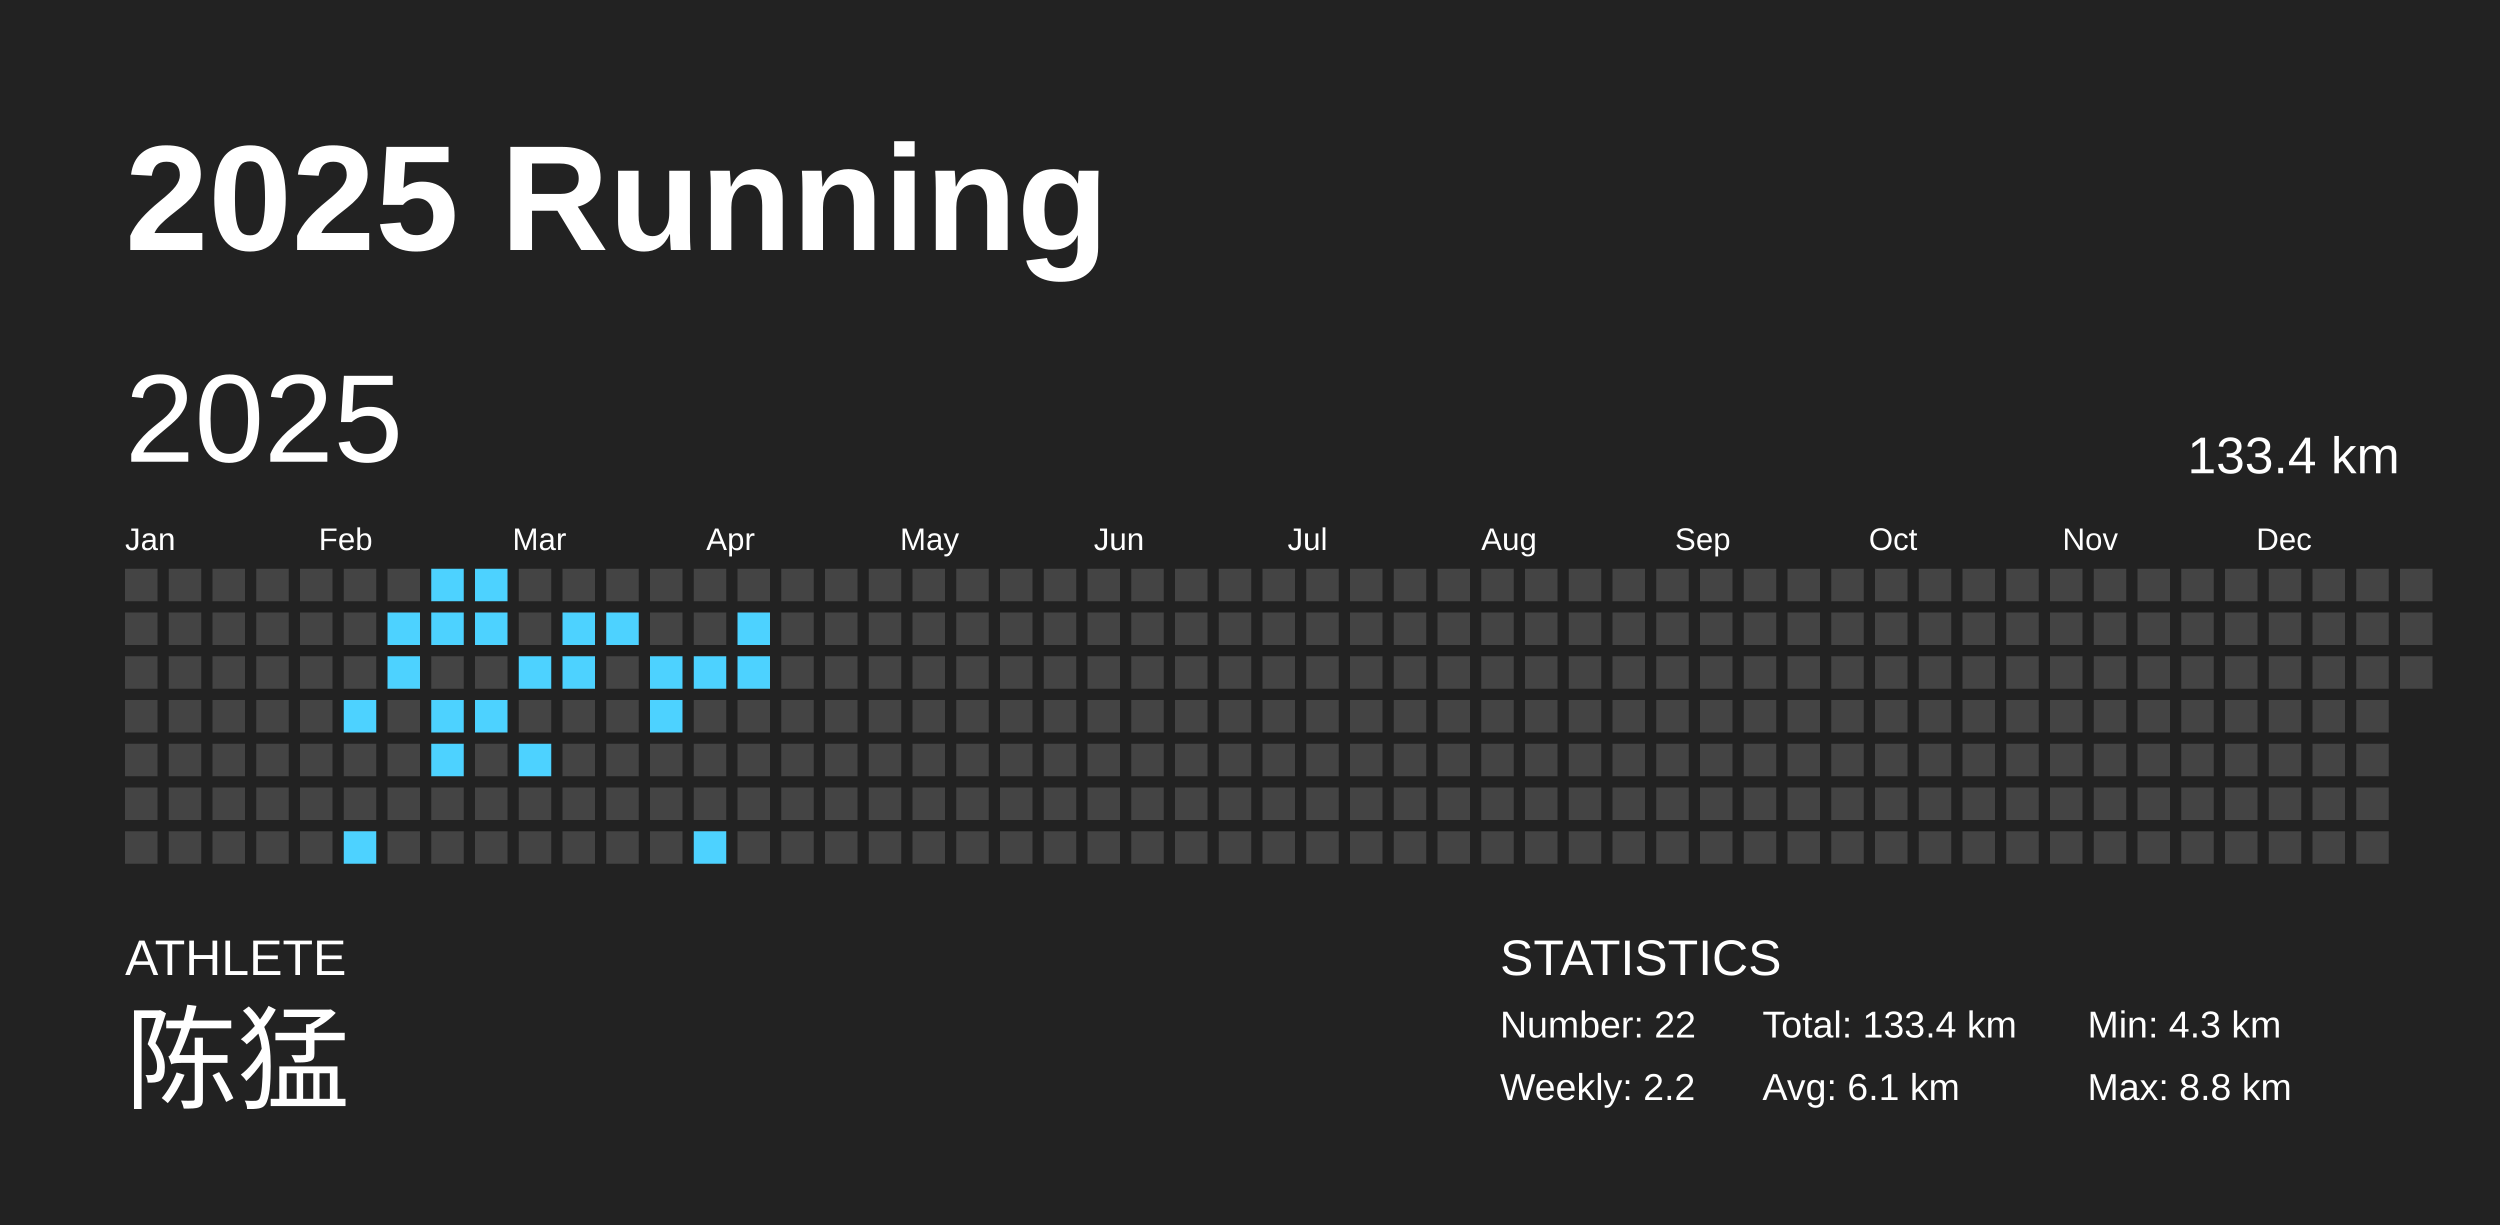
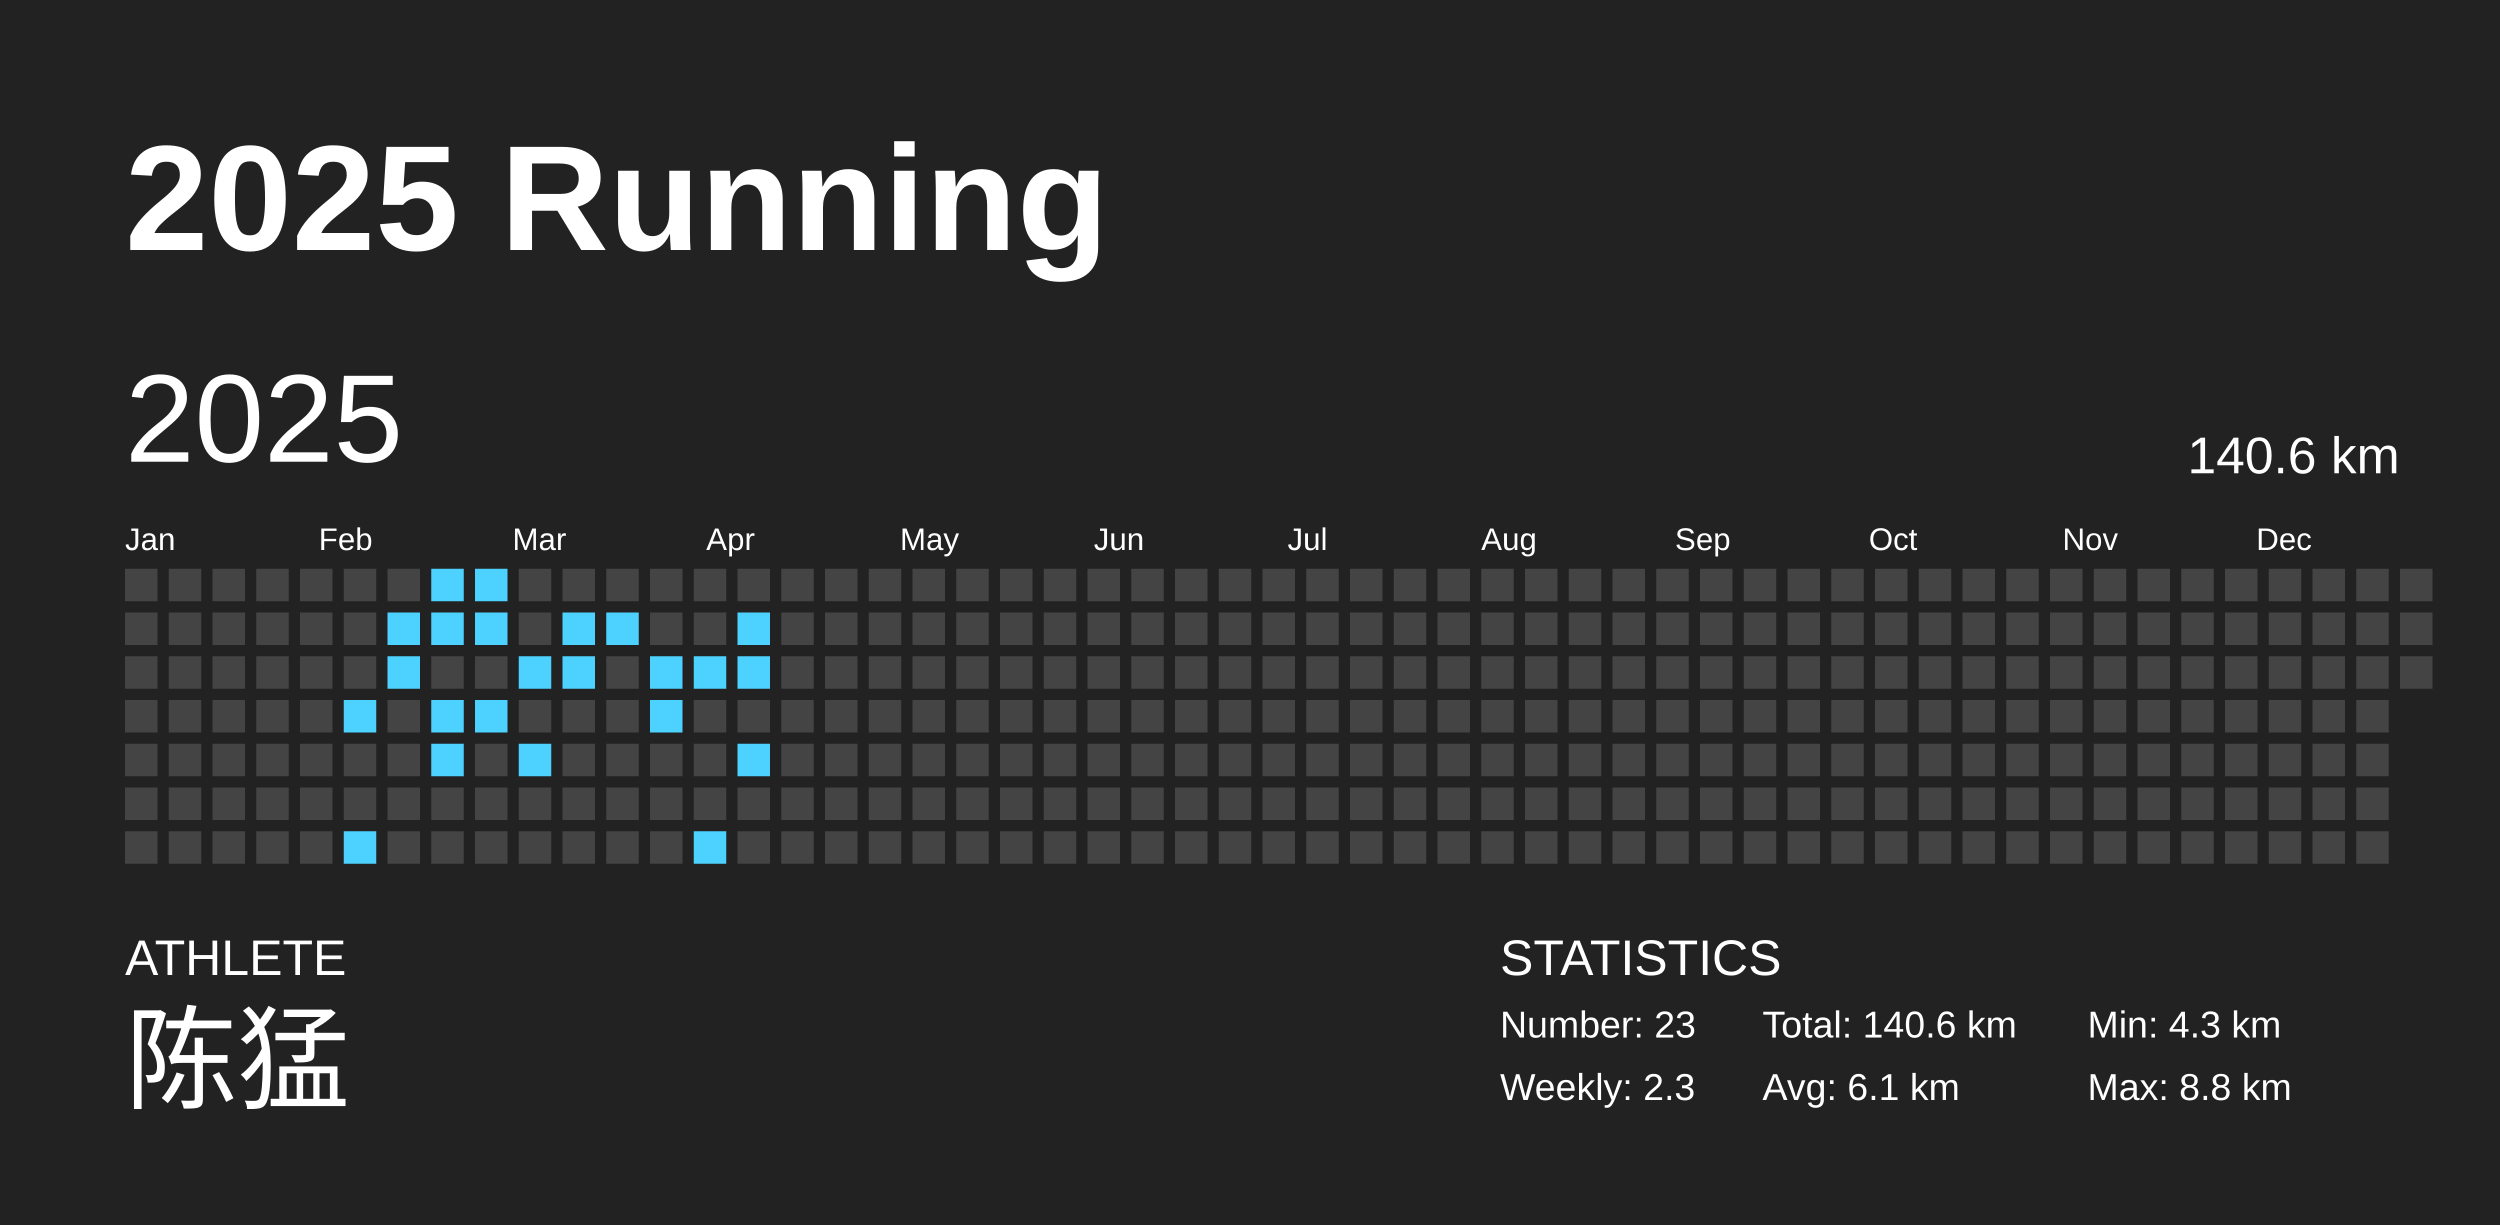
<svg xmlns="http://www.w3.org/2000/svg" baseProfile="full" height="98mm" version="1.1" viewBox="0,0,200,98" width="200mm">
  <defs />
  <rect fill="#222222" height="98" width="200" x="0" y="0" />
  <text fill="#FFFFFF" style="font-size:12px; font-family:Arial; font-weight:bold;" x="10" y="20">2025 Running</text>
  <text fill="#FFFFFF" style="font-size:4px; font-family:Arial" x="10" y="78">ATHLETE</text>
  <text fill="#FFFFFF" style="font-size:9px; font-family:Arial" x="10" y="88">陈猛</text>
  <text fill="#FFFFFF" style="font-size:4px; font-family:Arial" x="120" y="78">STATISTICS</text>
-   <text fill="#FFFFFF" style="font-size:3px; font-family:Arial" x="120" y="83">Number: 22</text>
-   <text fill="#FFFFFF" style="font-size:3px; font-family:Arial" x="120" y="88">Weekly: 2.2</text>
-   <text fill="#FFFFFF" style="font-size:3px; font-family:Arial" x="141" y="83">Total: 133.4 km</text>
+   <text fill="#FFFFFF" style="font-size:3px; font-family:Arial" x="120" y="83">Number: 23</text>
+   <text fill="#FFFFFF" style="font-size:3px; font-family:Arial" x="120" y="88">Weekly: 2.3</text>
+   <text fill="#FFFFFF" style="font-size:3px; font-family:Arial" x="141" y="83">Total: 140.6 km</text>
  <text fill="#FFFFFF" style="font-size:3px; font-family:Arial" x="141" y="88">Avg: 6.1 km</text>
  <text fill="#FFFFFF" style="font-size:3px; font-family:Arial" x="167" y="83">Min: 4.3 km</text>
  <text fill="#FFFFFF" style="font-size:3px; font-family:Arial" x="167" y="88">Max: 8.8 km</text>
  <text dominant-baseline="hanging" fill="#FFFFFF" style="font-size:10.0px; font-family:Arial;" x="10" y="30">2025</text>
-   <text dominant-baseline="hanging" fill="#FFFFFF" style="font-size:4.125px; font-family:Arial;" x="175" y="35">133.4 km</text>
+   <text dominant-baseline="hanging" fill="#FFFFFF" style="font-size:4.125px; font-family:Arial;" x="175" y="35">140.6 km</text>
  <text fill="#FFFFFF" style="font-size:2.5px; font-family:Arial" x="10.0" y="44">Jan</text>
  <text fill="#FFFFFF" style="font-size:2.5px; font-family:Arial" x="25.5" y="44">Feb</text>
  <text fill="#FFFFFF" style="font-size:2.5px; font-family:Arial" x="41.0" y="44">Mar</text>
  <text fill="#FFFFFF" style="font-size:2.5px; font-family:Arial" x="56.5" y="44">Apr</text>
  <text fill="#FFFFFF" style="font-size:2.5px; font-family:Arial" x="72.0" y="44">May</text>
  <text fill="#FFFFFF" style="font-size:2.5px; font-family:Arial" x="87.5" y="44">Jun</text>
  <text fill="#FFFFFF" style="font-size:2.5px; font-family:Arial" x="103.0" y="44">Jul</text>
  <text fill="#FFFFFF" style="font-size:2.5px; font-family:Arial" x="118.5" y="44">Aug</text>
  <text fill="#FFFFFF" style="font-size:2.5px; font-family:Arial" x="134.0" y="44">Sep</text>
  <text fill="#FFFFFF" style="font-size:2.5px; font-family:Arial" x="149.5" y="44">Oct</text>
  <text fill="#FFFFFF" style="font-size:2.5px; font-family:Arial" x="165.0" y="44">Nov</text>
  <text fill="#FFFFFF" style="font-size:2.5px; font-family:Arial" x="180.5" y="44">Dec</text>
  <rect fill="#444444" height="2.6" width="2.6" x="10.0" y="45.5" />
  <rect fill="#444444" height="2.6" width="2.6" x="10.0" y="49.0" />
  <rect fill="#444444" height="2.6" width="2.6" x="10.0" y="52.5" />
  <rect fill="#444444" height="2.6" width="2.6" x="10.0" y="56.0" />
  <rect fill="#444444" height="2.6" width="2.6" x="10.0" y="59.5" />
  <rect fill="#444444" height="2.6" width="2.6" x="10.0" y="63.0" />
  <rect fill="#444444" height="2.6" width="2.6" x="10.0" y="66.5" />
  <rect fill="#444444" height="2.6" width="2.6" x="13.5" y="45.5" />
  <rect fill="#444444" height="2.6" width="2.6" x="13.5" y="49.0" />
  <rect fill="#444444" height="2.6" width="2.6" x="13.5" y="52.5" />
  <rect fill="#444444" height="2.6" width="2.6" x="13.5" y="56.0" />
  <rect fill="#444444" height="2.6" width="2.6" x="13.5" y="59.5" />
  <rect fill="#444444" height="2.6" width="2.6" x="13.5" y="63.0" />
  <rect fill="#444444" height="2.6" width="2.6" x="13.5" y="66.5" />
  <rect fill="#444444" height="2.6" width="2.6" x="17.0" y="45.5" />
  <rect fill="#444444" height="2.6" width="2.6" x="17.0" y="49.0" />
  <rect fill="#444444" height="2.6" width="2.6" x="17.0" y="52.5" />
  <rect fill="#444444" height="2.6" width="2.6" x="17.0" y="56.0" />
  <rect fill="#444444" height="2.6" width="2.6" x="17.0" y="59.5" />
  <rect fill="#444444" height="2.6" width="2.6" x="17.0" y="63.0" />
  <rect fill="#444444" height="2.6" width="2.6" x="17.0" y="66.5" />
  <rect fill="#444444" height="2.6" width="2.6" x="20.5" y="45.5" />
  <rect fill="#444444" height="2.6" width="2.6" x="20.5" y="49.0" />
  <rect fill="#444444" height="2.6" width="2.6" x="20.5" y="52.5" />
  <rect fill="#444444" height="2.6" width="2.6" x="20.5" y="56.0" />
  <rect fill="#444444" height="2.6" width="2.6" x="20.5" y="59.5" />
  <rect fill="#444444" height="2.6" width="2.6" x="20.5" y="63.0" />
  <rect fill="#444444" height="2.6" width="2.6" x="20.5" y="66.5" />
  <rect fill="#444444" height="2.6" width="2.6" x="24.0" y="45.5" />
  <rect fill="#444444" height="2.6" width="2.6" x="24.0" y="49.0" />
  <rect fill="#444444" height="2.6" width="2.6" x="24.0" y="52.5" />
  <rect fill="#444444" height="2.6" width="2.6" x="24.0" y="56.0" />
  <rect fill="#444444" height="2.6" width="2.6" x="24.0" y="59.5" />
  <rect fill="#444444" height="2.6" width="2.6" x="24.0" y="63.0" />
  <rect fill="#444444" height="2.6" width="2.6" x="24.0" y="66.5" />
  <rect fill="#444444" height="2.6" width="2.6" x="27.5" y="45.5" />
  <rect fill="#444444" height="2.6" width="2.6" x="27.5" y="49.0" />
  <rect fill="#444444" height="2.6" width="2.6" x="27.5" y="52.5" />
  <rect fill="#4dd2ff" height="2.6" width="2.6" x="27.5" y="56.0" />
  <rect fill="#444444" height="2.6" width="2.6" x="27.5" y="59.5" />
  <rect fill="#444444" height="2.6" width="2.6" x="27.5" y="63.0" />
  <rect fill="#4dd2ff" height="2.6" width="2.6" x="27.5" y="66.5" />
  <rect fill="#444444" height="2.6" width="2.6" x="31.0" y="45.5" />
  <rect fill="#4dd2ff" height="2.6" width="2.6" x="31.0" y="49.0" />
  <rect fill="#4dd2ff" height="2.6" width="2.6" x="31.0" y="52.5" />
  <rect fill="#444444" height="2.6" width="2.6" x="31.0" y="56.0" />
  <rect fill="#444444" height="2.6" width="2.6" x="31.0" y="59.5" />
  <rect fill="#444444" height="2.6" width="2.6" x="31.0" y="63.0" />
  <rect fill="#444444" height="2.6" width="2.6" x="31.0" y="66.5" />
  <rect fill="#4dd2ff" height="2.6" width="2.6" x="34.5" y="45.5" />
  <rect fill="#4dd2ff" height="2.6" width="2.6" x="34.5" y="49.0" />
  <rect fill="#444444" height="2.6" width="2.6" x="34.5" y="52.5" />
  <rect fill="#4dd2ff" height="2.6" width="2.6" x="34.5" y="56.0" />
  <rect fill="#4dd2ff" height="2.6" width="2.6" x="34.5" y="59.5" />
  <rect fill="#444444" height="2.6" width="2.6" x="34.5" y="63.0" />
  <rect fill="#444444" height="2.6" width="2.6" x="34.5" y="66.5" />
  <rect fill="#4dd2ff" height="2.6" width="2.6" x="38.0" y="45.5" />
  <rect fill="#4dd2ff" height="2.6" width="2.6" x="38.0" y="49.0" />
  <rect fill="#444444" height="2.6" width="2.6" x="38.0" y="52.5" />
  <rect fill="#4dd2ff" height="2.6" width="2.6" x="38.0" y="56.0" />
  <rect fill="#444444" height="2.6" width="2.6" x="38.0" y="59.5" />
  <rect fill="#444444" height="2.6" width="2.6" x="38.0" y="63.0" />
  <rect fill="#444444" height="2.6" width="2.6" x="38.0" y="66.5" />
  <rect fill="#444444" height="2.6" width="2.6" x="41.5" y="45.5" />
  <rect fill="#444444" height="2.6" width="2.6" x="41.5" y="49.0" />
  <rect fill="#4dd2ff" height="2.6" width="2.6" x="41.5" y="52.5" />
  <rect fill="#444444" height="2.6" width="2.6" x="41.5" y="56.0" />
  <rect fill="#4dd2ff" height="2.6" width="2.6" x="41.5" y="59.5" />
  <rect fill="#444444" height="2.6" width="2.6" x="41.5" y="63.0" />
  <rect fill="#444444" height="2.6" width="2.6" x="41.5" y="66.5" />
  <rect fill="#444444" height="2.6" width="2.6" x="45.0" y="45.5" />
  <rect fill="#4dd2ff" height="2.6" width="2.6" x="45.0" y="49.0" />
  <rect fill="#4dd2ff" height="2.6" width="2.6" x="45.0" y="52.5" />
  <rect fill="#444444" height="2.6" width="2.6" x="45.0" y="56.0" />
  <rect fill="#444444" height="2.6" width="2.6" x="45.0" y="59.5" />
  <rect fill="#444444" height="2.6" width="2.6" x="45.0" y="63.0" />
  <rect fill="#444444" height="2.6" width="2.6" x="45.0" y="66.5" />
  <rect fill="#444444" height="2.6" width="2.6" x="48.5" y="45.5" />
  <rect fill="#4dd2ff" height="2.6" width="2.6" x="48.5" y="49.0" />
  <rect fill="#444444" height="2.6" width="2.6" x="48.5" y="52.5" />
  <rect fill="#444444" height="2.6" width="2.6" x="48.5" y="56.0" />
  <rect fill="#444444" height="2.6" width="2.6" x="48.5" y="59.5" />
  <rect fill="#444444" height="2.6" width="2.6" x="48.5" y="63.0" />
  <rect fill="#444444" height="2.6" width="2.6" x="48.5" y="66.5" />
  <rect fill="#444444" height="2.6" width="2.6" x="52.0" y="45.5" />
  <rect fill="#444444" height="2.6" width="2.6" x="52.0" y="49.0" />
  <rect fill="#4dd2ff" height="2.6" width="2.6" x="52.0" y="52.5" />
  <rect fill="#4dd2ff" height="2.6" width="2.6" x="52.0" y="56.0" />
  <rect fill="#444444" height="2.6" width="2.6" x="52.0" y="59.5" />
  <rect fill="#444444" height="2.6" width="2.6" x="52.0" y="63.0" />
  <rect fill="#444444" height="2.6" width="2.6" x="52.0" y="66.5" />
  <rect fill="#444444" height="2.6" width="2.6" x="55.5" y="45.5" />
  <rect fill="#444444" height="2.6" width="2.6" x="55.5" y="49.0" />
  <rect fill="#4dd2ff" height="2.6" width="2.6" x="55.5" y="52.5" />
  <rect fill="#444444" height="2.6" width="2.6" x="55.5" y="56.0" />
  <rect fill="#444444" height="2.6" width="2.6" x="55.5" y="59.5" />
  <rect fill="#444444" height="2.6" width="2.6" x="55.5" y="63.0" />
  <rect fill="#4dd2ff" height="2.6" width="2.6" x="55.5" y="66.5" />
  <rect fill="#444444" height="2.6" width="2.6" x="59.0" y="45.5" />
  <rect fill="#4dd2ff" height="2.6" width="2.6" x="59.0" y="49.0" />
  <rect fill="#4dd2ff" height="2.6" width="2.6" x="59.0" y="52.5" />
  <rect fill="#444444" height="2.6" width="2.6" x="59.0" y="56.0" />
-   <rect fill="#444444" height="2.6" width="2.6" x="59.0" y="59.5" />
+   <rect fill="#4dd2ff" height="2.6" width="2.6" x="59.0" y="59.5" />
  <rect fill="#444444" height="2.6" width="2.6" x="59.0" y="63.0" />
  <rect fill="#444444" height="2.6" width="2.6" x="59.0" y="66.5" />
  <rect fill="#444444" height="2.6" width="2.6" x="62.5" y="45.5" />
  <rect fill="#444444" height="2.6" width="2.6" x="62.5" y="49.0" />
  <rect fill="#444444" height="2.6" width="2.6" x="62.5" y="52.5" />
  <rect fill="#444444" height="2.6" width="2.6" x="62.5" y="56.0" />
  <rect fill="#444444" height="2.6" width="2.6" x="62.5" y="59.5" />
  <rect fill="#444444" height="2.6" width="2.6" x="62.5" y="63.0" />
  <rect fill="#444444" height="2.6" width="2.6" x="62.5" y="66.5" />
  <rect fill="#444444" height="2.6" width="2.6" x="66.0" y="45.5" />
  <rect fill="#444444" height="2.6" width="2.6" x="66.0" y="49.0" />
  <rect fill="#444444" height="2.6" width="2.6" x="66.0" y="52.5" />
  <rect fill="#444444" height="2.6" width="2.6" x="66.0" y="56.0" />
  <rect fill="#444444" height="2.6" width="2.6" x="66.0" y="59.5" />
  <rect fill="#444444" height="2.6" width="2.6" x="66.0" y="63.0" />
  <rect fill="#444444" height="2.6" width="2.6" x="66.0" y="66.5" />
  <rect fill="#444444" height="2.6" width="2.6" x="69.5" y="45.5" />
  <rect fill="#444444" height="2.6" width="2.6" x="69.5" y="49.0" />
  <rect fill="#444444" height="2.6" width="2.6" x="69.5" y="52.5" />
  <rect fill="#444444" height="2.6" width="2.6" x="69.5" y="56.0" />
  <rect fill="#444444" height="2.6" width="2.6" x="69.5" y="59.5" />
  <rect fill="#444444" height="2.6" width="2.6" x="69.5" y="63.0" />
  <rect fill="#444444" height="2.6" width="2.6" x="69.5" y="66.5" />
  <rect fill="#444444" height="2.6" width="2.6" x="73.0" y="45.5" />
  <rect fill="#444444" height="2.6" width="2.6" x="73.0" y="49.0" />
  <rect fill="#444444" height="2.6" width="2.6" x="73.0" y="52.5" />
  <rect fill="#444444" height="2.6" width="2.6" x="73.0" y="56.0" />
  <rect fill="#444444" height="2.6" width="2.6" x="73.0" y="59.5" />
  <rect fill="#444444" height="2.6" width="2.6" x="73.0" y="63.0" />
  <rect fill="#444444" height="2.6" width="2.6" x="73.0" y="66.5" />
  <rect fill="#444444" height="2.6" width="2.6" x="76.5" y="45.5" />
  <rect fill="#444444" height="2.6" width="2.6" x="76.5" y="49.0" />
  <rect fill="#444444" height="2.6" width="2.6" x="76.5" y="52.5" />
  <rect fill="#444444" height="2.6" width="2.6" x="76.5" y="56.0" />
  <rect fill="#444444" height="2.6" width="2.6" x="76.5" y="59.5" />
  <rect fill="#444444" height="2.6" width="2.6" x="76.5" y="63.0" />
  <rect fill="#444444" height="2.6" width="2.6" x="76.5" y="66.5" />
  <rect fill="#444444" height="2.6" width="2.6" x="80.0" y="45.5" />
  <rect fill="#444444" height="2.6" width="2.6" x="80.0" y="49.0" />
  <rect fill="#444444" height="2.6" width="2.6" x="80.0" y="52.5" />
  <rect fill="#444444" height="2.6" width="2.6" x="80.0" y="56.0" />
  <rect fill="#444444" height="2.6" width="2.6" x="80.0" y="59.5" />
  <rect fill="#444444" height="2.6" width="2.6" x="80.0" y="63.0" />
  <rect fill="#444444" height="2.6" width="2.6" x="80.0" y="66.5" />
  <rect fill="#444444" height="2.6" width="2.6" x="83.5" y="45.5" />
  <rect fill="#444444" height="2.6" width="2.6" x="83.5" y="49.0" />
  <rect fill="#444444" height="2.6" width="2.6" x="83.5" y="52.5" />
  <rect fill="#444444" height="2.6" width="2.6" x="83.5" y="56.0" />
  <rect fill="#444444" height="2.6" width="2.6" x="83.5" y="59.5" />
  <rect fill="#444444" height="2.6" width="2.6" x="83.5" y="63.0" />
  <rect fill="#444444" height="2.6" width="2.6" x="83.5" y="66.5" />
  <rect fill="#444444" height="2.6" width="2.6" x="87.0" y="45.5" />
  <rect fill="#444444" height="2.6" width="2.6" x="87.0" y="49.0" />
  <rect fill="#444444" height="2.6" width="2.6" x="87.0" y="52.5" />
  <rect fill="#444444" height="2.6" width="2.6" x="87.0" y="56.0" />
  <rect fill="#444444" height="2.6" width="2.6" x="87.0" y="59.5" />
  <rect fill="#444444" height="2.6" width="2.6" x="87.0" y="63.0" />
  <rect fill="#444444" height="2.6" width="2.6" x="87.0" y="66.5" />
  <rect fill="#444444" height="2.6" width="2.6" x="90.5" y="45.5" />
  <rect fill="#444444" height="2.6" width="2.6" x="90.5" y="49.0" />
  <rect fill="#444444" height="2.6" width="2.6" x="90.5" y="52.5" />
  <rect fill="#444444" height="2.6" width="2.6" x="90.5" y="56.0" />
  <rect fill="#444444" height="2.6" width="2.6" x="90.5" y="59.5" />
  <rect fill="#444444" height="2.6" width="2.6" x="90.5" y="63.0" />
  <rect fill="#444444" height="2.6" width="2.6" x="90.5" y="66.5" />
  <rect fill="#444444" height="2.6" width="2.6" x="94.0" y="45.5" />
  <rect fill="#444444" height="2.6" width="2.6" x="94.0" y="49.0" />
  <rect fill="#444444" height="2.6" width="2.6" x="94.0" y="52.5" />
  <rect fill="#444444" height="2.6" width="2.6" x="94.0" y="56.0" />
  <rect fill="#444444" height="2.6" width="2.6" x="94.0" y="59.5" />
  <rect fill="#444444" height="2.6" width="2.6" x="94.0" y="63.0" />
  <rect fill="#444444" height="2.6" width="2.6" x="94.0" y="66.5" />
  <rect fill="#444444" height="2.6" width="2.6" x="97.5" y="45.5" />
  <rect fill="#444444" height="2.6" width="2.6" x="97.5" y="49.0" />
  <rect fill="#444444" height="2.6" width="2.6" x="97.5" y="52.5" />
  <rect fill="#444444" height="2.6" width="2.6" x="97.5" y="56.0" />
  <rect fill="#444444" height="2.6" width="2.6" x="97.5" y="59.5" />
  <rect fill="#444444" height="2.6" width="2.6" x="97.5" y="63.0" />
  <rect fill="#444444" height="2.6" width="2.6" x="97.5" y="66.5" />
  <rect fill="#444444" height="2.6" width="2.6" x="101.0" y="45.5" />
  <rect fill="#444444" height="2.6" width="2.6" x="101.0" y="49.0" />
  <rect fill="#444444" height="2.6" width="2.6" x="101.0" y="52.5" />
  <rect fill="#444444" height="2.6" width="2.6" x="101.0" y="56.0" />
  <rect fill="#444444" height="2.6" width="2.6" x="101.0" y="59.5" />
  <rect fill="#444444" height="2.6" width="2.6" x="101.0" y="63.0" />
  <rect fill="#444444" height="2.6" width="2.6" x="101.0" y="66.5" />
  <rect fill="#444444" height="2.6" width="2.6" x="104.5" y="45.5" />
  <rect fill="#444444" height="2.6" width="2.6" x="104.5" y="49.0" />
  <rect fill="#444444" height="2.6" width="2.6" x="104.5" y="52.5" />
  <rect fill="#444444" height="2.6" width="2.6" x="104.5" y="56.0" />
  <rect fill="#444444" height="2.6" width="2.6" x="104.5" y="59.5" />
  <rect fill="#444444" height="2.6" width="2.6" x="104.5" y="63.0" />
  <rect fill="#444444" height="2.6" width="2.6" x="104.5" y="66.5" />
  <rect fill="#444444" height="2.6" width="2.6" x="108.0" y="45.5" />
  <rect fill="#444444" height="2.6" width="2.6" x="108.0" y="49.0" />
  <rect fill="#444444" height="2.6" width="2.6" x="108.0" y="52.5" />
  <rect fill="#444444" height="2.6" width="2.6" x="108.0" y="56.0" />
  <rect fill="#444444" height="2.6" width="2.6" x="108.0" y="59.5" />
  <rect fill="#444444" height="2.6" width="2.6" x="108.0" y="63.0" />
  <rect fill="#444444" height="2.6" width="2.6" x="108.0" y="66.5" />
  <rect fill="#444444" height="2.6" width="2.6" x="111.5" y="45.5" />
  <rect fill="#444444" height="2.6" width="2.6" x="111.5" y="49.0" />
  <rect fill="#444444" height="2.6" width="2.6" x="111.5" y="52.5" />
  <rect fill="#444444" height="2.6" width="2.6" x="111.5" y="56.0" />
  <rect fill="#444444" height="2.6" width="2.6" x="111.5" y="59.5" />
  <rect fill="#444444" height="2.6" width="2.6" x="111.5" y="63.0" />
  <rect fill="#444444" height="2.6" width="2.6" x="111.5" y="66.5" />
  <rect fill="#444444" height="2.6" width="2.6" x="115.0" y="45.5" />
  <rect fill="#444444" height="2.6" width="2.6" x="115.0" y="49.0" />
  <rect fill="#444444" height="2.6" width="2.6" x="115.0" y="52.5" />
  <rect fill="#444444" height="2.6" width="2.6" x="115.0" y="56.0" />
  <rect fill="#444444" height="2.6" width="2.6" x="115.0" y="59.5" />
  <rect fill="#444444" height="2.6" width="2.6" x="115.0" y="63.0" />
  <rect fill="#444444" height="2.6" width="2.6" x="115.0" y="66.5" />
  <rect fill="#444444" height="2.6" width="2.6" x="118.5" y="45.5" />
  <rect fill="#444444" height="2.6" width="2.6" x="118.5" y="49.0" />
  <rect fill="#444444" height="2.6" width="2.6" x="118.5" y="52.5" />
  <rect fill="#444444" height="2.6" width="2.6" x="118.5" y="56.0" />
  <rect fill="#444444" height="2.6" width="2.6" x="118.5" y="59.5" />
  <rect fill="#444444" height="2.6" width="2.6" x="118.5" y="63.0" />
  <rect fill="#444444" height="2.6" width="2.6" x="118.5" y="66.5" />
  <rect fill="#444444" height="2.6" width="2.6" x="122.0" y="45.5" />
  <rect fill="#444444" height="2.6" width="2.6" x="122.0" y="49.0" />
  <rect fill="#444444" height="2.6" width="2.6" x="122.0" y="52.5" />
  <rect fill="#444444" height="2.6" width="2.6" x="122.0" y="56.0" />
  <rect fill="#444444" height="2.6" width="2.6" x="122.0" y="59.5" />
  <rect fill="#444444" height="2.6" width="2.6" x="122.0" y="63.0" />
  <rect fill="#444444" height="2.6" width="2.6" x="122.0" y="66.5" />
  <rect fill="#444444" height="2.6" width="2.6" x="125.5" y="45.5" />
  <rect fill="#444444" height="2.6" width="2.6" x="125.5" y="49.0" />
  <rect fill="#444444" height="2.6" width="2.6" x="125.5" y="52.5" />
  <rect fill="#444444" height="2.6" width="2.6" x="125.5" y="56.0" />
  <rect fill="#444444" height="2.6" width="2.6" x="125.5" y="59.5" />
  <rect fill="#444444" height="2.6" width="2.6" x="125.5" y="63.0" />
  <rect fill="#444444" height="2.6" width="2.6" x="125.5" y="66.5" />
  <rect fill="#444444" height="2.6" width="2.6" x="129.0" y="45.5" />
  <rect fill="#444444" height="2.6" width="2.6" x="129.0" y="49.0" />
  <rect fill="#444444" height="2.6" width="2.6" x="129.0" y="52.5" />
  <rect fill="#444444" height="2.6" width="2.6" x="129.0" y="56.0" />
  <rect fill="#444444" height="2.6" width="2.6" x="129.0" y="59.5" />
  <rect fill="#444444" height="2.6" width="2.6" x="129.0" y="63.0" />
  <rect fill="#444444" height="2.6" width="2.6" x="129.0" y="66.5" />
  <rect fill="#444444" height="2.6" width="2.6" x="132.5" y="45.5" />
  <rect fill="#444444" height="2.6" width="2.6" x="132.5" y="49.0" />
  <rect fill="#444444" height="2.6" width="2.6" x="132.5" y="52.5" />
  <rect fill="#444444" height="2.6" width="2.6" x="132.5" y="56.0" />
  <rect fill="#444444" height="2.6" width="2.6" x="132.5" y="59.5" />
  <rect fill="#444444" height="2.6" width="2.6" x="132.5" y="63.0" />
  <rect fill="#444444" height="2.6" width="2.6" x="132.5" y="66.5" />
  <rect fill="#444444" height="2.6" width="2.6" x="136.0" y="45.5" />
  <rect fill="#444444" height="2.6" width="2.6" x="136.0" y="49.0" />
  <rect fill="#444444" height="2.6" width="2.6" x="136.0" y="52.5" />
  <rect fill="#444444" height="2.6" width="2.6" x="136.0" y="56.0" />
  <rect fill="#444444" height="2.6" width="2.6" x="136.0" y="59.5" />
  <rect fill="#444444" height="2.6" width="2.6" x="136.0" y="63.0" />
  <rect fill="#444444" height="2.6" width="2.6" x="136.0" y="66.5" />
  <rect fill="#444444" height="2.6" width="2.6" x="139.5" y="45.5" />
  <rect fill="#444444" height="2.6" width="2.6" x="139.5" y="49.0" />
  <rect fill="#444444" height="2.6" width="2.6" x="139.5" y="52.5" />
  <rect fill="#444444" height="2.6" width="2.6" x="139.5" y="56.0" />
  <rect fill="#444444" height="2.6" width="2.6" x="139.5" y="59.5" />
  <rect fill="#444444" height="2.6" width="2.6" x="139.5" y="63.0" />
  <rect fill="#444444" height="2.6" width="2.6" x="139.5" y="66.5" />
  <rect fill="#444444" height="2.6" width="2.6" x="143.0" y="45.5" />
  <rect fill="#444444" height="2.6" width="2.6" x="143.0" y="49.0" />
  <rect fill="#444444" height="2.6" width="2.6" x="143.0" y="52.5" />
  <rect fill="#444444" height="2.6" width="2.6" x="143.0" y="56.0" />
  <rect fill="#444444" height="2.6" width="2.6" x="143.0" y="59.5" />
  <rect fill="#444444" height="2.6" width="2.6" x="143.0" y="63.0" />
  <rect fill="#444444" height="2.6" width="2.6" x="143.0" y="66.5" />
  <rect fill="#444444" height="2.6" width="2.6" x="146.5" y="45.5" />
  <rect fill="#444444" height="2.6" width="2.6" x="146.5" y="49.0" />
  <rect fill="#444444" height="2.6" width="2.6" x="146.5" y="52.5" />
  <rect fill="#444444" height="2.6" width="2.6" x="146.5" y="56.0" />
  <rect fill="#444444" height="2.6" width="2.6" x="146.5" y="59.5" />
  <rect fill="#444444" height="2.6" width="2.6" x="146.5" y="63.0" />
  <rect fill="#444444" height="2.6" width="2.6" x="146.5" y="66.5" />
  <rect fill="#444444" height="2.6" width="2.6" x="150.0" y="45.5" />
  <rect fill="#444444" height="2.6" width="2.6" x="150.0" y="49.0" />
  <rect fill="#444444" height="2.6" width="2.6" x="150.0" y="52.5" />
  <rect fill="#444444" height="2.6" width="2.6" x="150.0" y="56.0" />
  <rect fill="#444444" height="2.6" width="2.6" x="150.0" y="59.5" />
  <rect fill="#444444" height="2.6" width="2.6" x="150.0" y="63.0" />
  <rect fill="#444444" height="2.6" width="2.6" x="150.0" y="66.5" />
  <rect fill="#444444" height="2.6" width="2.6" x="153.5" y="45.5" />
  <rect fill="#444444" height="2.6" width="2.6" x="153.5" y="49.0" />
  <rect fill="#444444" height="2.6" width="2.6" x="153.5" y="52.5" />
  <rect fill="#444444" height="2.6" width="2.6" x="153.5" y="56.0" />
  <rect fill="#444444" height="2.6" width="2.6" x="153.5" y="59.5" />
  <rect fill="#444444" height="2.6" width="2.6" x="153.5" y="63.0" />
  <rect fill="#444444" height="2.6" width="2.6" x="153.5" y="66.5" />
  <rect fill="#444444" height="2.6" width="2.6" x="157.0" y="45.5" />
  <rect fill="#444444" height="2.6" width="2.6" x="157.0" y="49.0" />
  <rect fill="#444444" height="2.6" width="2.6" x="157.0" y="52.5" />
  <rect fill="#444444" height="2.6" width="2.6" x="157.0" y="56.0" />
  <rect fill="#444444" height="2.6" width="2.6" x="157.0" y="59.5" />
  <rect fill="#444444" height="2.6" width="2.6" x="157.0" y="63.0" />
  <rect fill="#444444" height="2.6" width="2.6" x="157.0" y="66.5" />
  <rect fill="#444444" height="2.6" width="2.6" x="160.5" y="45.5" />
  <rect fill="#444444" height="2.6" width="2.6" x="160.5" y="49.0" />
  <rect fill="#444444" height="2.6" width="2.6" x="160.5" y="52.5" />
  <rect fill="#444444" height="2.6" width="2.6" x="160.5" y="56.0" />
  <rect fill="#444444" height="2.6" width="2.6" x="160.5" y="59.5" />
  <rect fill="#444444" height="2.6" width="2.6" x="160.5" y="63.0" />
  <rect fill="#444444" height="2.6" width="2.6" x="160.5" y="66.5" />
  <rect fill="#444444" height="2.6" width="2.6" x="164.0" y="45.5" />
  <rect fill="#444444" height="2.6" width="2.6" x="164.0" y="49.0" />
  <rect fill="#444444" height="2.6" width="2.6" x="164.0" y="52.5" />
  <rect fill="#444444" height="2.6" width="2.6" x="164.0" y="56.0" />
  <rect fill="#444444" height="2.6" width="2.6" x="164.0" y="59.5" />
  <rect fill="#444444" height="2.6" width="2.6" x="164.0" y="63.0" />
  <rect fill="#444444" height="2.6" width="2.6" x="164.0" y="66.5" />
  <rect fill="#444444" height="2.6" width="2.6" x="167.5" y="45.5" />
  <rect fill="#444444" height="2.6" width="2.6" x="167.5" y="49.0" />
  <rect fill="#444444" height="2.6" width="2.6" x="167.5" y="52.5" />
  <rect fill="#444444" height="2.6" width="2.6" x="167.5" y="56.0" />
  <rect fill="#444444" height="2.6" width="2.6" x="167.5" y="59.5" />
  <rect fill="#444444" height="2.6" width="2.6" x="167.5" y="63.0" />
  <rect fill="#444444" height="2.6" width="2.6" x="167.5" y="66.5" />
  <rect fill="#444444" height="2.6" width="2.6" x="171.0" y="45.5" />
  <rect fill="#444444" height="2.6" width="2.6" x="171.0" y="49.0" />
  <rect fill="#444444" height="2.6" width="2.6" x="171.0" y="52.5" />
  <rect fill="#444444" height="2.6" width="2.6" x="171.0" y="56.0" />
  <rect fill="#444444" height="2.6" width="2.6" x="171.0" y="59.5" />
  <rect fill="#444444" height="2.6" width="2.6" x="171.0" y="63.0" />
  <rect fill="#444444" height="2.6" width="2.6" x="171.0" y="66.5" />
  <rect fill="#444444" height="2.6" width="2.6" x="174.5" y="45.5" />
  <rect fill="#444444" height="2.6" width="2.6" x="174.5" y="49.0" />
  <rect fill="#444444" height="2.6" width="2.6" x="174.5" y="52.5" />
  <rect fill="#444444" height="2.6" width="2.6" x="174.5" y="56.0" />
  <rect fill="#444444" height="2.6" width="2.6" x="174.5" y="59.5" />
  <rect fill="#444444" height="2.6" width="2.6" x="174.5" y="63.0" />
  <rect fill="#444444" height="2.6" width="2.6" x="174.5" y="66.5" />
  <rect fill="#444444" height="2.6" width="2.6" x="178.0" y="45.5" />
  <rect fill="#444444" height="2.6" width="2.6" x="178.0" y="49.0" />
  <rect fill="#444444" height="2.6" width="2.6" x="178.0" y="52.5" />
  <rect fill="#444444" height="2.6" width="2.6" x="178.0" y="56.0" />
  <rect fill="#444444" height="2.6" width="2.6" x="178.0" y="59.5" />
  <rect fill="#444444" height="2.6" width="2.6" x="178.0" y="63.0" />
  <rect fill="#444444" height="2.6" width="2.6" x="178.0" y="66.5" />
  <rect fill="#444444" height="2.6" width="2.6" x="181.5" y="45.5" />
  <rect fill="#444444" height="2.6" width="2.6" x="181.5" y="49.0" />
  <rect fill="#444444" height="2.6" width="2.6" x="181.5" y="52.5" />
  <rect fill="#444444" height="2.6" width="2.6" x="181.5" y="56.0" />
  <rect fill="#444444" height="2.6" width="2.6" x="181.5" y="59.5" />
  <rect fill="#444444" height="2.6" width="2.6" x="181.5" y="63.0" />
  <rect fill="#444444" height="2.6" width="2.6" x="181.5" y="66.5" />
  <rect fill="#444444" height="2.6" width="2.6" x="185.0" y="45.5" />
  <rect fill="#444444" height="2.6" width="2.6" x="185.0" y="49.0" />
  <rect fill="#444444" height="2.6" width="2.6" x="185.0" y="52.5" />
  <rect fill="#444444" height="2.6" width="2.6" x="185.0" y="56.0" />
  <rect fill="#444444" height="2.6" width="2.6" x="185.0" y="59.5" />
  <rect fill="#444444" height="2.6" width="2.6" x="185.0" y="63.0" />
  <rect fill="#444444" height="2.6" width="2.6" x="185.0" y="66.5" />
  <rect fill="#444444" height="2.6" width="2.6" x="188.5" y="45.5" />
  <rect fill="#444444" height="2.6" width="2.6" x="188.5" y="49.0" />
  <rect fill="#444444" height="2.6" width="2.6" x="188.5" y="52.5" />
  <rect fill="#444444" height="2.6" width="2.6" x="188.5" y="56.0" />
  <rect fill="#444444" height="2.6" width="2.6" x="188.5" y="59.5" />
  <rect fill="#444444" height="2.6" width="2.6" x="188.5" y="63.0" />
  <rect fill="#444444" height="2.6" width="2.6" x="188.5" y="66.5" />
  <rect fill="#444444" height="2.6" width="2.6" x="192.0" y="45.5" />
  <rect fill="#444444" height="2.6" width="2.6" x="192.0" y="49.0" />
  <rect fill="#444444" height="2.6" width="2.6" x="192.0" y="52.5" />
</svg>
